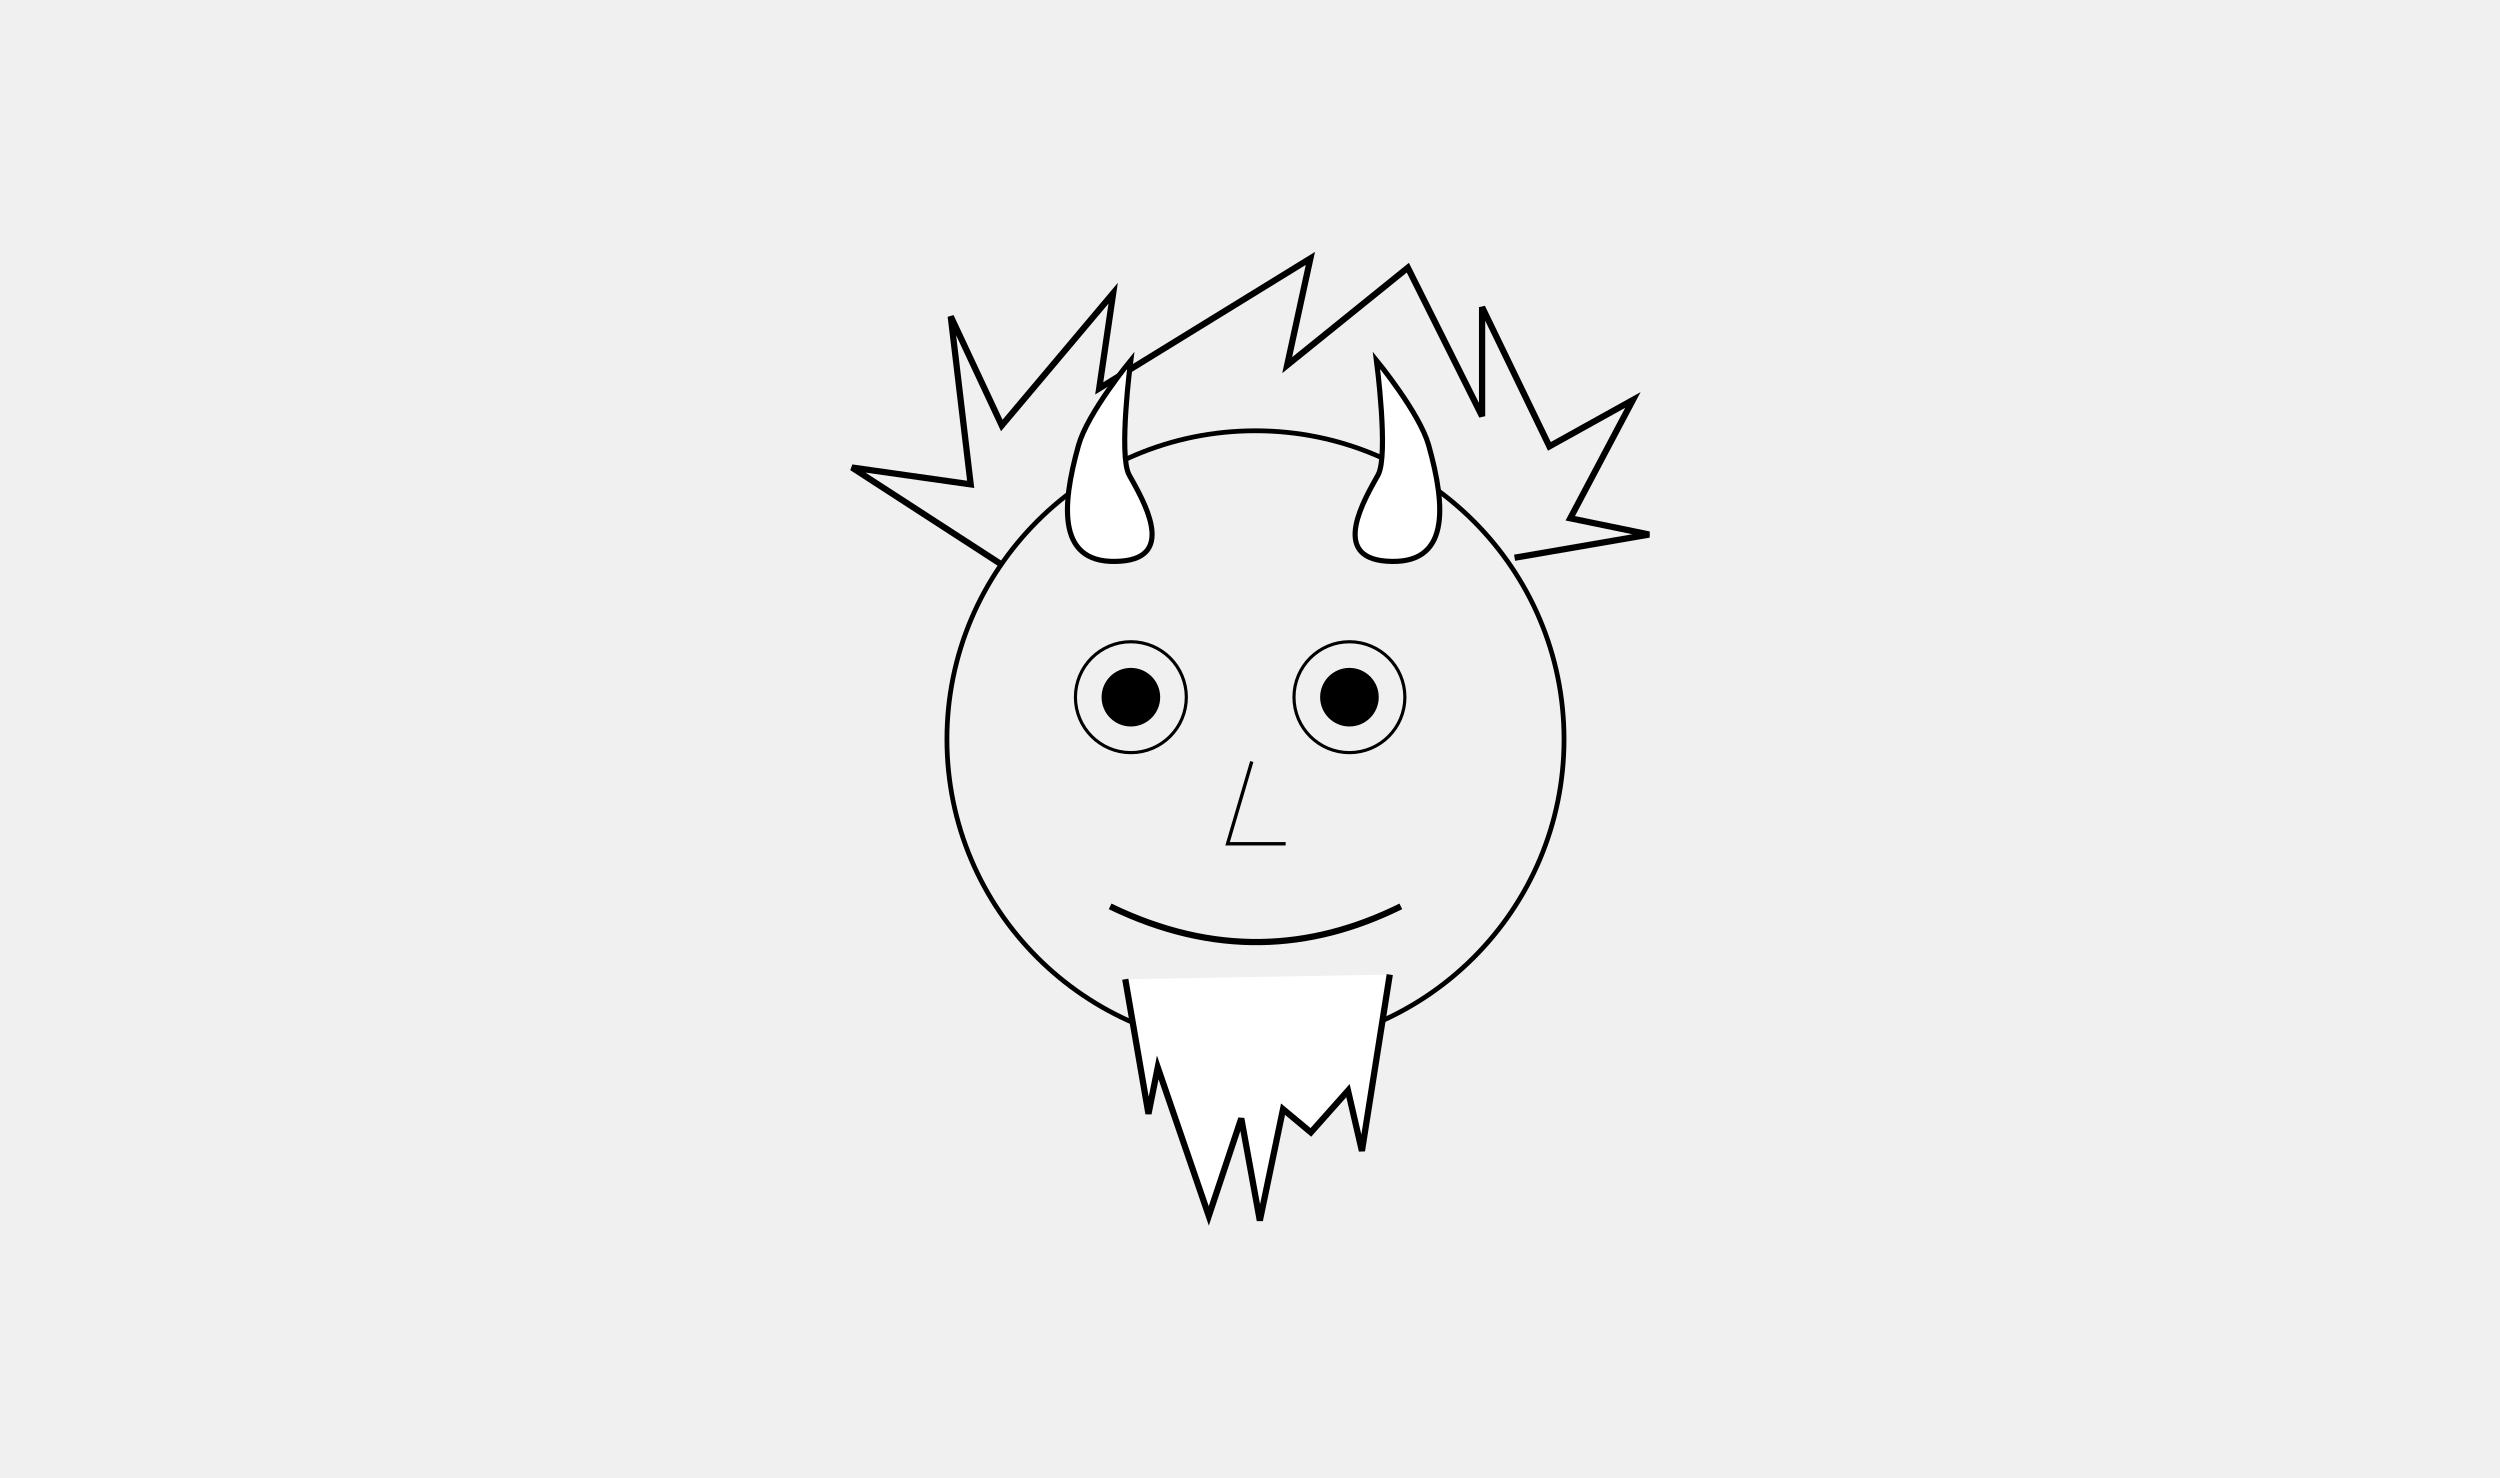
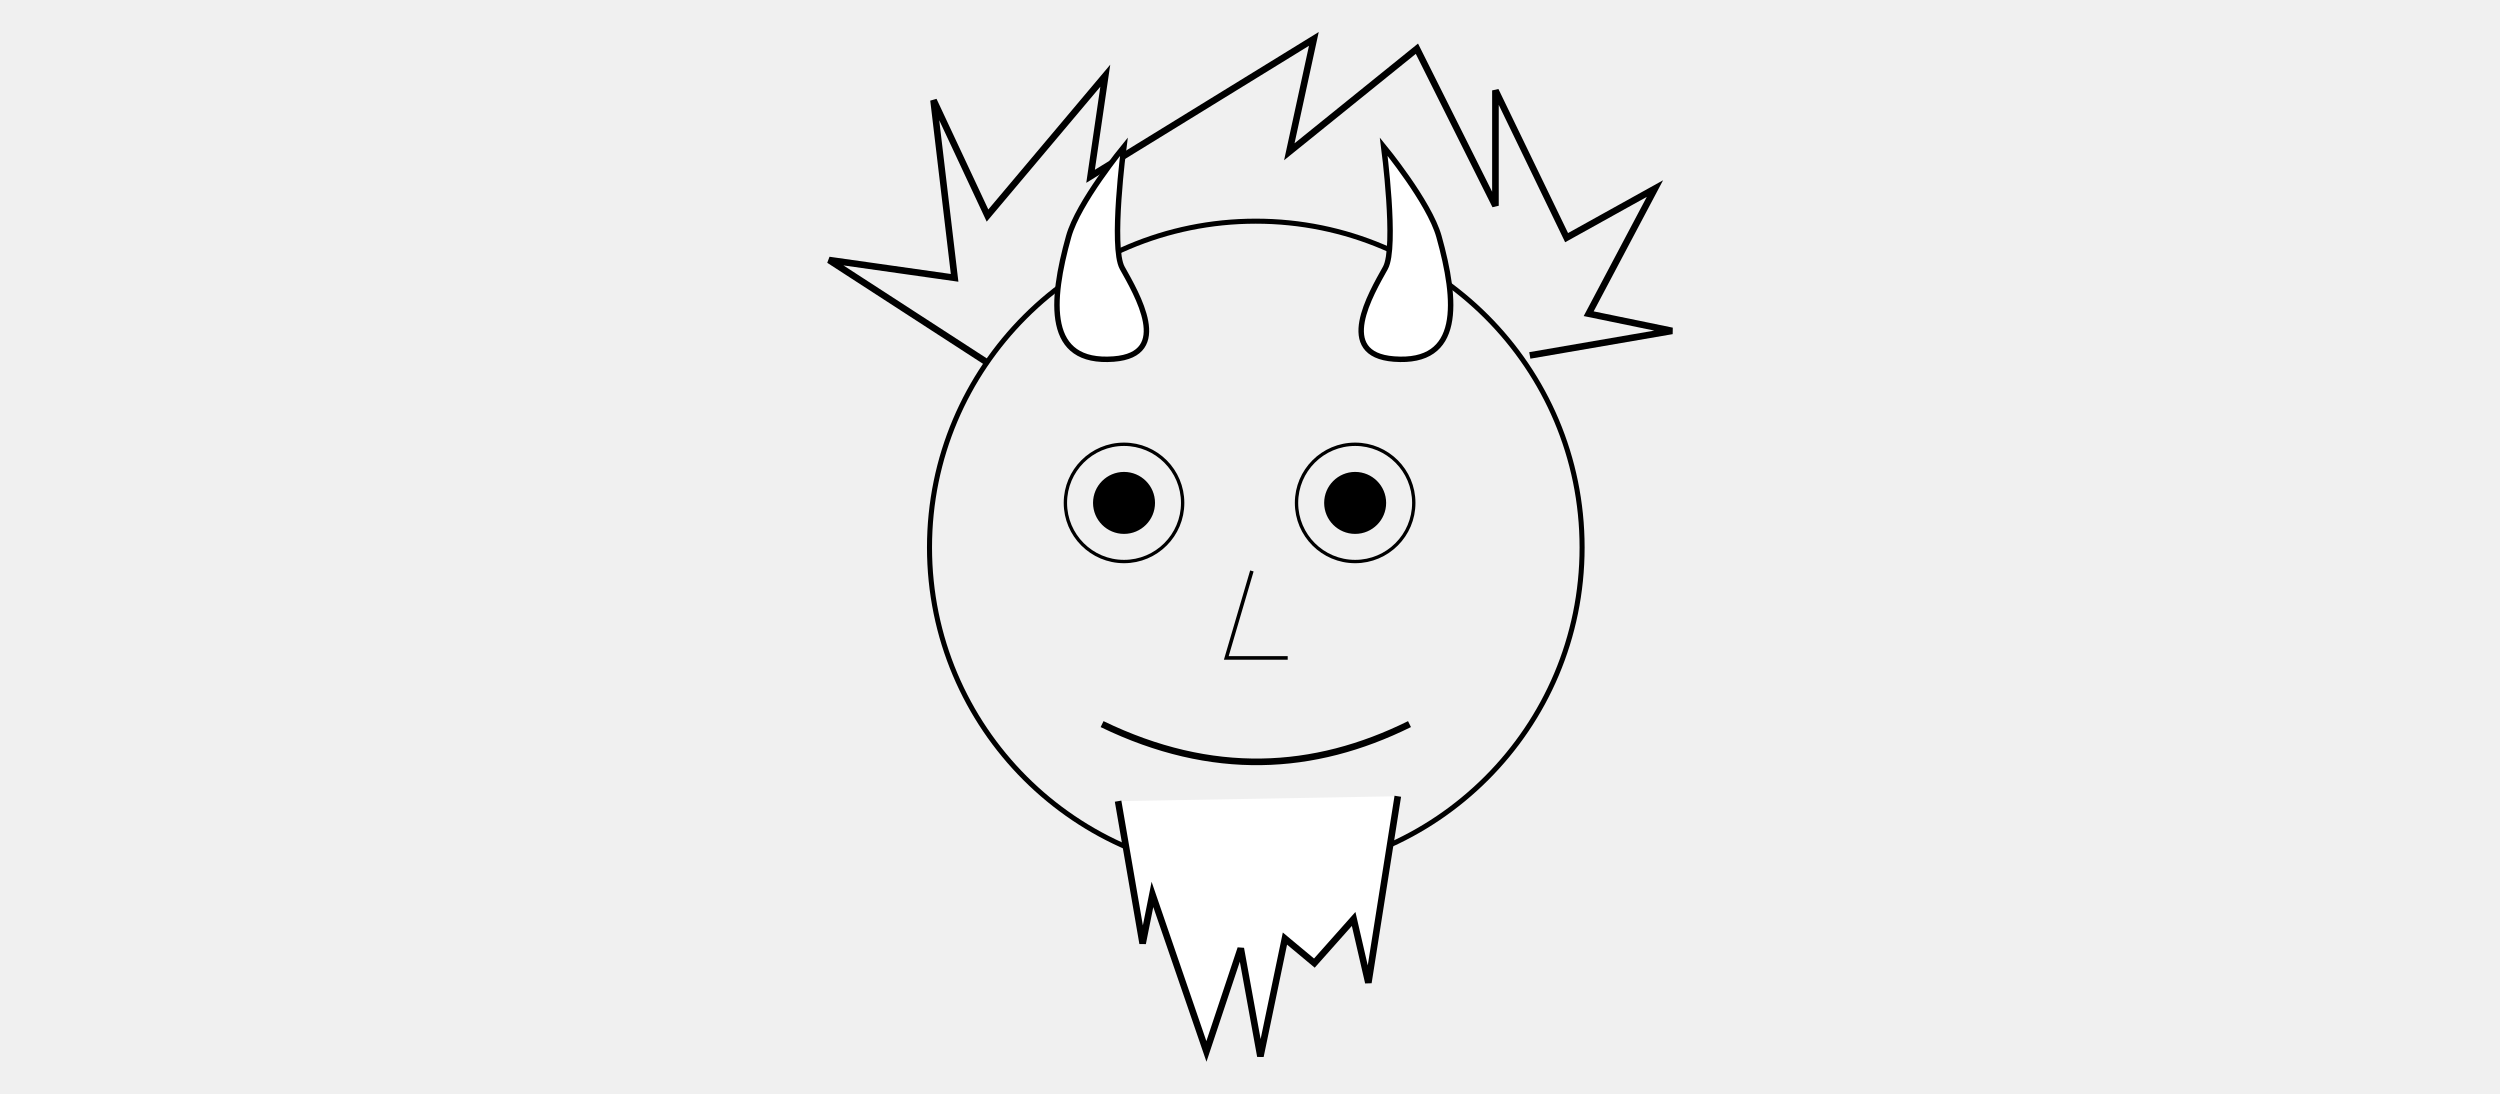
- <svg xmlns="http://www.w3.org/2000/svg" width="846" height="500" viewBox="0 0 846 500" id="svg2" version="1.1">
+ <svg xmlns="http://www.w3.org/2000/svg" width="800" height="350" viewBox="0 0 800 350" id="svg2" version="1.1">
  <defs id="defs4">
    <marker orient="auto" refY="0" refX="0" id="marker15518" style="overflow:visible">
      <path id="path15520" d="M 0,0 5,-5 -12.5,0 5,5 0,0 Z" style="fill:#000000;fill-opacity:1;fill-rule:evenodd;stroke:#000000;stroke-width:1pt;stroke-opacity:1" transform="matrix(-0.8,0,0,-0.8,-10,0)" />
    </marker>
    <marker orient="auto" refY="0" refX="0" id="marker13083" style="overflow:visible">
      <path id="path13085" d="M 0,0 5,-5 -12.5,0 5,5 0,0 Z" style="fill:#000000;fill-opacity:1;fill-rule:evenodd;stroke:#000000;stroke-width:1pt;stroke-opacity:1" transform="matrix(-0.8,0,0,-0.8,-10,0)" />
    </marker>
    <marker orient="auto" refY="0" refX="0" id="marker10722" style="overflow:visible">
      <path id="path10724" d="M 0,0 5,-5 -12.5,0 5,5 0,0 Z" style="fill:#000000;fill-opacity:1;fill-rule:evenodd;stroke:#000000;stroke-width:1pt;stroke-opacity:1" transform="matrix(-0.8,0,0,-0.8,-10,0)" />
    </marker>
    <marker orient="auto" refY="0" refX="0" id="marker18329" style="overflow:visible">
      <path id="path18331" d="M 0,0 5,-5 -12.5,0 5,5 0,0 Z" style="fill:#000000;fill-opacity:1;fill-rule:evenodd;stroke:#000000;stroke-width:1pt;stroke-opacity:1" transform="matrix(-0.8,0,0,-0.8,-10,0)" />
    </marker>
    <marker style="overflow:visible" id="marker11570" refX="0" refY="0" orient="auto">
      <path transform="matrix(-0.8,0,0,-0.8,-10,0)" style="fill:#000000;fill-opacity:1;fill-rule:evenodd;stroke:#000000;stroke-width:1pt;stroke-opacity:1" d="M 0,0 5,-5 -12.5,0 5,5 0,0 Z" id="path11572" />
    </marker>
    <marker style="overflow:visible" id="marker11326" refX="0" refY="0" orient="auto">
      <path transform="matrix(-0.8,0,0,-0.8,-10,0)" style="fill:#000000;fill-opacity:1;fill-rule:evenodd;stroke:#000000;stroke-width:1pt;stroke-opacity:1" d="M 0,0 5,-5 -12.5,0 5,5 0,0 Z" id="path11328" />
    </marker>
    <marker orient="auto" refY="0" refX="0" id="marker9818" style="overflow:visible">
      <path id="path9820" d="M 0,0 5,-5 -12.5,0 5,5 0,0 Z" style="fill:#000000;fill-opacity:1;fill-rule:evenodd;stroke:#000000;stroke-width:1pt;stroke-opacity:1" transform="matrix(-0.8,0,0,-0.8,-10,0)" />
    </marker>
    <marker style="overflow:visible" id="marker9572" refX="0" refY="0" orient="auto">
      <path transform="matrix(-0.8,0,0,-0.8,-10,0)" style="fill:#000000;fill-opacity:1;fill-rule:evenodd;stroke:#000000;stroke-width:1pt;stroke-opacity:1" d="M 0,0 5,-5 -12.5,0 5,5 0,0 Z" id="path9574" />
    </marker>
    <marker style="overflow:visible" id="marker9349" refX="0" refY="0" orient="auto">
      <path transform="matrix(-0.8,0,0,-0.8,-10,0)" style="fill:#000000;fill-opacity:1;fill-rule:evenodd;stroke:#000000;stroke-width:1pt;stroke-opacity:1" d="M 0,0 5,-5 -12.5,0 5,5 0,0 Z" id="path9351" />
    </marker>
    <marker style="overflow:visible" id="marker8273" refX="0" refY="0" orient="auto">
      <path transform="matrix(-0.8,0,0,-0.8,-10,0)" style="fill:#000000;fill-opacity:1;fill-rule:evenodd;stroke:#000000;stroke-width:1pt;stroke-opacity:1" d="M 0,0 5,-5 -12.5,0 5,5 0,0 Z" id="path8275" />
    </marker>
    <marker orient="auto" refY="0" refX="0" id="marker7296" style="overflow:visible">
      <path id="path7298" d="M 0,0 5,-5 -12.5,0 5,5 0,0 Z" style="fill:#000000;fill-opacity:1;fill-rule:evenodd;stroke:#000000;stroke-width:1pt;stroke-opacity:1" transform="matrix(-0.8,0,0,-0.8,-10,0)" />
    </marker>
    <marker orient="auto" refY="0" refX="0" id="marker7060" style="overflow:visible">
      <path id="path7062" d="M 0,0 5,-5 -12.5,0 5,5 0,0 Z" style="fill:#000000;fill-opacity:1;fill-rule:evenodd;stroke:#000000;stroke-width:1pt;stroke-opacity:1" transform="matrix(-0.8,0,0,-0.8,-10,0)" />
    </marker>
    <marker orient="auto" refY="0" refX="0" id="marker7724" style="overflow:visible">
      <path id="path7726" d="M 0,0 5,-5 -12.5,0 5,5 0,0 Z" style="fill:#000000;fill-opacity:1;fill-rule:evenodd;stroke:#000000;stroke-width:1pt;stroke-opacity:1" transform="matrix(-0.8,0,0,-0.8,-10,0)" />
    </marker>
    <marker style="overflow:visible" id="marker7176" refX="0" refY="0" orient="auto">
      <path transform="matrix(-0.8,0,0,-0.8,-10,0)" style="fill:#000000;fill-opacity:1;fill-rule:evenodd;stroke:#000000;stroke-width:1pt;stroke-opacity:1" d="M 0,0 5,-5 -12.5,0 5,5 0,0 Z" id="path7178" />
    </marker>
    <marker style="overflow:visible" id="marker6998" refX="0" refY="0" orient="auto">
      <path transform="matrix(-0.8,0,0,-0.8,-10,0)" style="fill:#000000;fill-opacity:1;fill-rule:evenodd;stroke:#000000;stroke-width:1pt;stroke-opacity:1" d="M 0,0 5,-5 -12.5,0 5,5 0,0 Z" id="path7000" />
    </marker>
    <marker orient="auto" refY="0" refX="0" id="marker6826" style="overflow:visible">
      <path id="path6828" d="M 0,0 5,-5 -12.5,0 5,5 0,0 Z" style="fill:#000000;fill-opacity:1;fill-rule:evenodd;stroke:#000000;stroke-width:1pt;stroke-opacity:1" transform="matrix(-0.8,0,0,-0.8,-10,0)" />
    </marker>
    <marker style="overflow:visible" id="marker6555" refX="0" refY="0" orient="auto">
      <path transform="matrix(-0.8,0,0,-0.8,-10,0)" style="fill:#000000;fill-opacity:1;fill-rule:evenodd;stroke:#000000;stroke-width:1pt;stroke-opacity:1" d="M 0,0 5,-5 -12.5,0 5,5 0,0 Z" id="path6557" />
    </marker>
    <marker orient="auto" refY="0" refX="0" id="marker6349" style="overflow:visible">
      <path id="path6351" d="M 0,0 5,-5 -12.5,0 5,5 0,0 Z" style="fill:#000000;fill-opacity:1;fill-rule:evenodd;stroke:#000000;stroke-width:1pt;stroke-opacity:1" transform="matrix(-0.8,0,0,-0.8,-10,0)" />
    </marker>
    <marker style="overflow:visible" id="marker6195" refX="0" refY="0" orient="auto">
      <path transform="matrix(-0.8,0,0,-0.8,-10,0)" style="fill:#000000;fill-opacity:1;fill-rule:evenodd;stroke:#000000;stroke-width:1pt;stroke-opacity:1" d="M 0,0 5,-5 -12.5,0 5,5 0,0 Z" id="path6197" />
    </marker>
    <marker orient="auto" refY="0" refX="0" id="marker5400" style="overflow:visible">
      <path id="path5402" d="M 0,0 5,-5 -12.5,0 5,5 0,0 Z" style="fill:#000000;fill-opacity:1;fill-rule:evenodd;stroke:#000000;stroke-width:1pt;stroke-opacity:1" transform="matrix(-0.8,0,0,-0.8,-10,0)" />
    </marker>
    <marker orient="auto" refY="0" refX="0" id="marker5120" style="overflow:visible">
      <path id="path5122" d="M 0,0 5,-5 -12.5,0 5,5 0,0 Z" style="fill:#000000;fill-opacity:1;fill-rule:evenodd;stroke:#000000;stroke-width:1pt;stroke-opacity:1" transform="matrix(-0.8,0,0,-0.8,-10,0)" />
    </marker>
    <marker orient="auto" refY="0" refX="0" id="marker14952" style="overflow:visible">
      <path id="path14954" d="M 0,0 5,-5 -12.5,0 5,5 0,0 Z" style="fill:#000000;fill-opacity:1;fill-rule:evenodd;stroke:#000000;stroke-width:1pt;stroke-opacity:1" transform="matrix(-0.8,0,0,-0.8,-10,0)" />
    </marker>
    <marker style="overflow:visible" id="marker12886" refX="0" refY="0" orient="auto">
      <path transform="matrix(-0.8,0,0,-0.8,-10,0)" style="fill:#000000;fill-opacity:1;fill-rule:evenodd;stroke:#000000;stroke-width:1pt;stroke-opacity:1" d="M 0,0 5,-5 -12.5,0 5,5 0,0 Z" id="path12888" />
    </marker>
    <marker style="overflow:visible" id="marker11987" refX="0" refY="0" orient="auto">
      <path transform="matrix(-0.8,0,0,-0.8,-10,0)" style="fill:#000000;fill-opacity:1;fill-rule:evenodd;stroke:#000000;stroke-width:1pt;stroke-opacity:1" d="M 0,0 5,-5 -12.5,0 5,5 0,0 Z" id="path11989" />
    </marker>
    <marker style="overflow:visible" id="marker11408" refX="0" refY="0" orient="auto">
      <path transform="matrix(-0.8,0,0,-0.8,-10,0)" style="fill:#000000;fill-opacity:1;fill-rule:evenodd;stroke:#000000;stroke-width:1pt;stroke-opacity:1" d="M 0,0 5,-5 -12.5,0 5,5 0,0 Z" id="path11410" />
    </marker>
    <marker orient="auto" refY="0" refX="0" id="marker11332" style="overflow:visible">
      <path id="path11334" d="M 0,0 5,-5 -12.5,0 5,5 0,0 Z" style="fill:#000000;fill-opacity:1;fill-rule:evenodd;stroke:#000000;stroke-width:1pt;stroke-opacity:1" transform="matrix(-0.8,0,0,-0.8,-10,0)" />
    </marker>
    <marker orient="auto" refY="0" refX="0" id="marker9287" style="overflow:visible">
      <path id="path9289" d="M 0,0 5,-5 -12.5,0 5,5 0,0 Z" style="fill:#000000;fill-opacity:1;fill-rule:evenodd;stroke:#000000;stroke-width:1pt;stroke-opacity:1" transform="matrix(-0.8,0,0,-0.8,-10,0)" />
    </marker>
    <marker style="overflow:visible" id="marker4941" refX="0" refY="0" orient="auto">
      <path transform="matrix(-0.8,0,0,-0.8,-10,0)" style="fill:#000000;fill-opacity:1;fill-rule:evenodd;stroke:#000000;stroke-width:1pt;stroke-opacity:1" d="M 0,0 5,-5 -12.5,0 5,5 0,0 Z" id="path4943" />
    </marker>
    <marker style="overflow:visible" id="marker22638-8" refX="0" refY="0" orient="auto">
      <path transform="matrix(-0.8,0,0,-0.8,-10,0)" style="fill:#000000;fill-opacity:1;fill-rule:evenodd;stroke:#000000;stroke-width:1pt;stroke-opacity:1" d="M 0,0 5,-5 -12.5,0 5,5 0,0 Z" id="path22640-6" />
    </marker>
    <marker style="overflow:visible" id="marker18329-4" refX="0" refY="0" orient="auto">
      <path transform="matrix(-0.8,0,0,-0.8,-10,0)" style="fill:#000000;fill-opacity:1;fill-rule:evenodd;stroke:#000000;stroke-width:1pt;stroke-opacity:1" d="M 0,0 5,-5 -12.5,0 5,5 0,0 Z" id="path18331-1" />
    </marker>
    <marker orient="auto" refY="0" refX="0" id="marker11570-5" style="overflow:visible">
      <path id="path11572-8" d="M 0,0 5,-5 -12.5,0 5,5 0,0 Z" style="fill:#000000;fill-opacity:1;fill-rule:evenodd;stroke:#000000;stroke-width:1pt;stroke-opacity:1" transform="matrix(-0.8,0,0,-0.8,-10,0)" />
    </marker>
    <marker orient="auto" refY="0" refX="0" id="marker11326-9" style="overflow:visible">
      <path id="path11328-3" d="M 0,0 5,-5 -12.5,0 5,5 0,0 Z" style="fill:#000000;fill-opacity:1;fill-rule:evenodd;stroke:#000000;stroke-width:1pt;stroke-opacity:1" transform="matrix(-0.8,0,0,-0.8,-10,0)" />
    </marker>
    <marker style="overflow:visible" id="marker9818-3" refX="0" refY="0" orient="auto">
      <path transform="matrix(-0.8,0,0,-0.8,-10,0)" style="fill:#000000;fill-opacity:1;fill-rule:evenodd;stroke:#000000;stroke-width:1pt;stroke-opacity:1" d="M 0,0 5,-5 -12.5,0 5,5 0,0 Z" id="path9820-7" />
    </marker>
    <marker orient="auto" refY="0" refX="0" id="marker9572-0" style="overflow:visible">
      <path id="path9574-3" d="M 0,0 5,-5 -12.5,0 5,5 0,0 Z" style="fill:#000000;fill-opacity:1;fill-rule:evenodd;stroke:#000000;stroke-width:1pt;stroke-opacity:1" transform="matrix(-0.8,0,0,-0.8,-10,0)" />
    </marker>
    <marker orient="auto" refY="0" refX="0" id="marker9349-9" style="overflow:visible">
      <path id="path9351-6" d="M 0,0 5,-5 -12.5,0 5,5 0,0 Z" style="fill:#000000;fill-opacity:1;fill-rule:evenodd;stroke:#000000;stroke-width:1pt;stroke-opacity:1" transform="matrix(-0.8,0,0,-0.8,-10,0)" />
    </marker>
    <marker orient="auto" refY="0" refX="0" id="marker8273-3" style="overflow:visible">
      <path id="path8275-0" d="M 0,0 5,-5 -12.5,0 5,5 0,0 Z" style="fill:#000000;fill-opacity:1;fill-rule:evenodd;stroke:#000000;stroke-width:1pt;stroke-opacity:1" transform="matrix(-0.8,0,0,-0.8,-10,0)" />
    </marker>
    <marker style="overflow:visible" id="marker7296-2" refX="0" refY="0" orient="auto">
      <path transform="matrix(-0.8,0,0,-0.8,-10,0)" style="fill:#000000;fill-opacity:1;fill-rule:evenodd;stroke:#000000;stroke-width:1pt;stroke-opacity:1" d="M 0,0 5,-5 -12.5,0 5,5 0,0 Z" id="path7298-3" />
    </marker>
    <marker style="overflow:visible" id="marker7060-1" refX="0" refY="0" orient="auto">
      <path transform="matrix(-0.8,0,0,-0.8,-10,0)" style="fill:#000000;fill-opacity:1;fill-rule:evenodd;stroke:#000000;stroke-width:1pt;stroke-opacity:1" d="M 0,0 5,-5 -12.5,0 5,5 0,0 Z" id="path7062-4" />
    </marker>
    <marker style="overflow:visible" id="marker7724-2" refX="0" refY="0" orient="auto">
      <path transform="matrix(-0.8,0,0,-0.8,-10,0)" style="fill:#000000;fill-opacity:1;fill-rule:evenodd;stroke:#000000;stroke-width:1pt;stroke-opacity:1" d="M 0,0 5,-5 -12.5,0 5,5 0,0 Z" id="path7726-1" />
    </marker>
    <marker orient="auto" refY="0" refX="0" id="marker7176-8" style="overflow:visible">
      <path id="path7178-0" d="M 0,0 5,-5 -12.5,0 5,5 0,0 Z" style="fill:#000000;fill-opacity:1;fill-rule:evenodd;stroke:#000000;stroke-width:1pt;stroke-opacity:1" transform="matrix(-0.8,0,0,-0.8,-10,0)" />
    </marker>
    <marker orient="auto" refY="0" refX="0" id="marker6998-3" style="overflow:visible">
      <path id="path7000-3" d="M 0,0 5,-5 -12.5,0 5,5 0,0 Z" style="fill:#000000;fill-opacity:1;fill-rule:evenodd;stroke:#000000;stroke-width:1pt;stroke-opacity:1" transform="matrix(-0.8,0,0,-0.8,-10,0)" />
    </marker>
    <marker style="overflow:visible" id="marker6826-6" refX="0" refY="0" orient="auto">
      <path transform="matrix(-0.8,0,0,-0.8,-10,0)" style="fill:#000000;fill-opacity:1;fill-rule:evenodd;stroke:#000000;stroke-width:1pt;stroke-opacity:1" d="M 0,0 5,-5 -12.5,0 5,5 0,0 Z" id="path6828-2" />
    </marker>
    <marker orient="auto" refY="0" refX="0" id="marker6555-7" style="overflow:visible">
      <path id="path6557-4" d="M 0,0 5,-5 -12.5,0 5,5 0,0 Z" style="fill:#000000;fill-opacity:1;fill-rule:evenodd;stroke:#000000;stroke-width:1pt;stroke-opacity:1" transform="matrix(-0.8,0,0,-0.8,-10,0)" />
    </marker>
    <marker style="overflow:visible" id="marker6349-4" refX="0" refY="0" orient="auto">
      <path transform="matrix(-0.8,0,0,-0.8,-10,0)" style="fill:#000000;fill-opacity:1;fill-rule:evenodd;stroke:#000000;stroke-width:1pt;stroke-opacity:1" d="M 0,0 5,-5 -12.5,0 5,5 0,0 Z" id="path6351-3" />
    </marker>
    <marker orient="auto" refY="0" refX="0" id="marker6195-6" style="overflow:visible">
      <path id="path6197-0" d="M 0,0 5,-5 -12.5,0 5,5 0,0 Z" style="fill:#000000;fill-opacity:1;fill-rule:evenodd;stroke:#000000;stroke-width:1pt;stroke-opacity:1" transform="matrix(-0.8,0,0,-0.8,-10,0)" />
    </marker>
    <marker style="overflow:visible" id="marker5400-0" refX="0" refY="0" orient="auto">
      <path transform="matrix(-0.8,0,0,-0.8,-10,0)" style="fill:#000000;fill-opacity:1;fill-rule:evenodd;stroke:#000000;stroke-width:1pt;stroke-opacity:1" d="M 0,0 5,-5 -12.5,0 5,5 0,0 Z" id="path5402-2" />
    </marker>
    <marker style="overflow:visible" id="marker5120-3" refX="0" refY="0" orient="auto">
      <path transform="matrix(-0.8,0,0,-0.8,-10,0)" style="fill:#000000;fill-opacity:1;fill-rule:evenodd;stroke:#000000;stroke-width:1pt;stroke-opacity:1" d="M 0,0 5,-5 -12.5,0 5,5 0,0 Z" id="path5122-9" />
    </marker>
    <marker style="overflow:visible" id="marker14952-6" refX="0" refY="0" orient="auto">
      <path transform="matrix(-0.8,0,0,-0.8,-10,0)" style="fill:#000000;fill-opacity:1;fill-rule:evenodd;stroke:#000000;stroke-width:1pt;stroke-opacity:1" d="M 0,0 5,-5 -12.5,0 5,5 0,0 Z" id="path14954-8" />
    </marker>
    <marker orient="auto" refY="0" refX="0" id="marker12886-5" style="overflow:visible">
      <path id="path12888-7" d="M 0,0 5,-5 -12.5,0 5,5 0,0 Z" style="fill:#000000;fill-opacity:1;fill-rule:evenodd;stroke:#000000;stroke-width:1pt;stroke-opacity:1" transform="matrix(-0.8,0,0,-0.8,-10,0)" />
    </marker>
    <marker orient="auto" refY="0" refX="0" id="marker11987-9" style="overflow:visible">
      <path id="path11989-2" d="M 0,0 5,-5 -12.5,0 5,5 0,0 Z" style="fill:#000000;fill-opacity:1;fill-rule:evenodd;stroke:#000000;stroke-width:1pt;stroke-opacity:1" transform="matrix(-0.8,0,0,-0.8,-10,0)" />
    </marker>
    <marker orient="auto" refY="0" refX="0" id="marker11408-7" style="overflow:visible">
      <path id="path11410-2" d="M 0,0 5,-5 -12.5,0 5,5 0,0 Z" style="fill:#000000;fill-opacity:1;fill-rule:evenodd;stroke:#000000;stroke-width:1pt;stroke-opacity:1" transform="matrix(-0.8,0,0,-0.8,-10,0)" />
    </marker>
    <marker style="overflow:visible" id="marker11332-9" refX="0" refY="0" orient="auto">
      <path transform="matrix(-0.8,0,0,-0.8,-10,0)" style="fill:#000000;fill-opacity:1;fill-rule:evenodd;stroke:#000000;stroke-width:1pt;stroke-opacity:1" d="M 0,0 5,-5 -12.5,0 5,5 0,0 Z" id="path11334-5" />
    </marker>
    <marker style="overflow:visible" id="marker9287-9" refX="0" refY="0" orient="auto">
      <path transform="matrix(-0.8,0,0,-0.8,-10,0)" style="fill:#000000;fill-opacity:1;fill-rule:evenodd;stroke:#000000;stroke-width:1pt;stroke-opacity:1" d="M 0,0 5,-5 -12.5,0 5,5 0,0 Z" id="path9289-2" />
    </marker>
    <marker orient="auto" refY="0" refX="0" id="marker4941-1" style="overflow:visible">
      <path id="path4943-6" d="M 0,0 5,-5 -12.5,0 5,5 0,0 Z" style="fill:#000000;fill-opacity:1;fill-rule:evenodd;stroke:#000000;stroke-width:1pt;stroke-opacity:1" transform="matrix(-0.8,0,0,-0.8,-10,0)" />
    </marker>
  </defs>
-   <g id="layer1" transform="translate(25.18899,-4638.211)">
-     <g id="g5942" transform="matrix(2.116315,0,0,2.116315,-897.927,-5448.683)">
+   <g id="layer1" transform="translate(25.18899,-4788.211)">
+     <g id="g5942" transform="matrix(2.116315,0,0,2.116315,-920.9269,-5373.683)">
      <g transform="translate(136.7291,2168.036)" id="g12388">
        <g id="g12390" transform="matrix(0.354175,0,0,0.354175,337.9239,2463.928)">
          <circle style="opacity:1;fill:none;fill-opacity:1;stroke:#000000;stroke-width:2.155;stroke-linejoin:miter;stroke-miterlimit:4;stroke-dasharray:none;stroke-dashoffset:0;stroke-opacity:1" id="circle12392" cx="391.008" cy="712.951" r="139.303" />
          <g id="g12394" transform="matrix(0.2382626,0,0,0.2382626,449.3148,684.8322)">
            <circle r="105.056" cy="38.169" cx="-480.833" id="circle12396" style="opacity:1;fill:none;fill-opacity:1;stroke:#000000;stroke-width:6;stroke-linejoin:miter;stroke-miterlimit:4;stroke-dasharray:none;stroke-dashoffset:0;stroke-opacity:1" />
            <circle r="52.528" cy="38.169" cx="-480.833" id="circle12398" style="opacity:1;fill:#000000;fill-opacity:1;stroke:#000000;stroke-width:6;stroke-linejoin:miter;stroke-miterlimit:4;stroke-dasharray:none;stroke-dashoffset:0;stroke-opacity:1" />
          </g>
          <g transform="matrix(0.2382626,0,0,0.2382626,547.9881,684.8322)" id="g12400">
            <circle style="opacity:1;fill:none;fill-opacity:1;stroke:#000000;stroke-width:6;stroke-linejoin:miter;stroke-miterlimit:4;stroke-dasharray:none;stroke-dashoffset:0;stroke-opacity:1" id="circle12402" cx="-480.833" cy="38.169" r="105.056" />
            <circle style="opacity:1;fill:#000000;fill-opacity:1;stroke:#000000;stroke-width:6;stroke-linejoin:miter;stroke-miterlimit:4;stroke-dasharray:none;stroke-dashoffset:0;stroke-opacity:1" id="circle12404" cx="-480.833" cy="38.169" r="52.528" />
          </g>
        </g>
      </g>
      <path style="fill:none;fill-rule:evenodd;stroke:#000000;stroke-width:0.542px;stroke-linecap:butt;stroke-linejoin:miter;stroke-opacity:1" d="m 612.546,4888.023 -3.868,13.152 9.284,0" id="path12406" />
      <path id="path12408" d="m 589.895,4911.183 c 16.645,8.058 32.011,7.154 46.483,0" style="fill:none;fill-rule:evenodd;stroke:#000000;stroke-width:1px;stroke-linecap:butt;stroke-linejoin:miter;stroke-opacity:1" />
      <path id="path12412" d="m 592.316,4922.833 3.71,21.519 1.484,-7.42 8.162,23.745 5.194,-15.583 2.968,16.325 3.71,-17.809 4.452,3.71 5.936,-6.678 2.226,9.646 4.452,-28.197" style="fill:#ffffff;fill-opacity:1;fill-rule:evenodd;stroke:#000000;stroke-width:1px;stroke-linecap:butt;stroke-linejoin:miter;stroke-opacity:1" />
      <path style="fill:none;fill-rule:evenodd;stroke:#000000;stroke-width:1px;stroke-linecap:butt;stroke-linejoin:miter;stroke-opacity:1" d="m 572.571,4856.548 -23.961,-15.538 18.986,2.696 -3.187,-26.857 8.162,17.438 17.809,-21.148 -2.226,15.212 33.763,-20.777 -3.71,17.067 19.293,-15.583 11.873,23.745 0,-17.438 10.76,22.261 13.357,-7.42 -10.017,18.922 12.615,2.597 -21.519,3.71" id="path12414" />
      <path style="opacity:1;fill:#ffffff;fill-opacity:1;stroke:#000000;stroke-width:0.824;stroke-linejoin:miter;stroke-miterlimit:4;stroke-dasharray:none;stroke-dashoffset:0;stroke-opacity:1" d="m 632.734,4842.199 c 1.736,-3.126 -0.253,-18.322 -0.253,-18.322 0,0 6.902,8.398 8.349,13.569 2.756,9.847 3.481,19.316 -6.795,18.537 -8.97,-0.675 -3.473,-9.874 -1.301,-13.784 z" id="path12447" />
      <path id="path12449" d="m 592.94,4842.199 c -1.736,-3.126 0.253,-18.322 0.253,-18.322 0,0 -6.902,8.398 -8.349,13.569 -2.756,9.847 -3.481,19.316 6.795,18.537 8.97,-0.675 3.473,-9.874 1.301,-13.784 z" style="opacity:1;fill:#ffffff;fill-opacity:1;stroke:#000000;stroke-width:0.824;stroke-linejoin:miter;stroke-miterlimit:4;stroke-dasharray:none;stroke-dashoffset:0;stroke-opacity:1" />
    </g>
  </g>
</svg>
